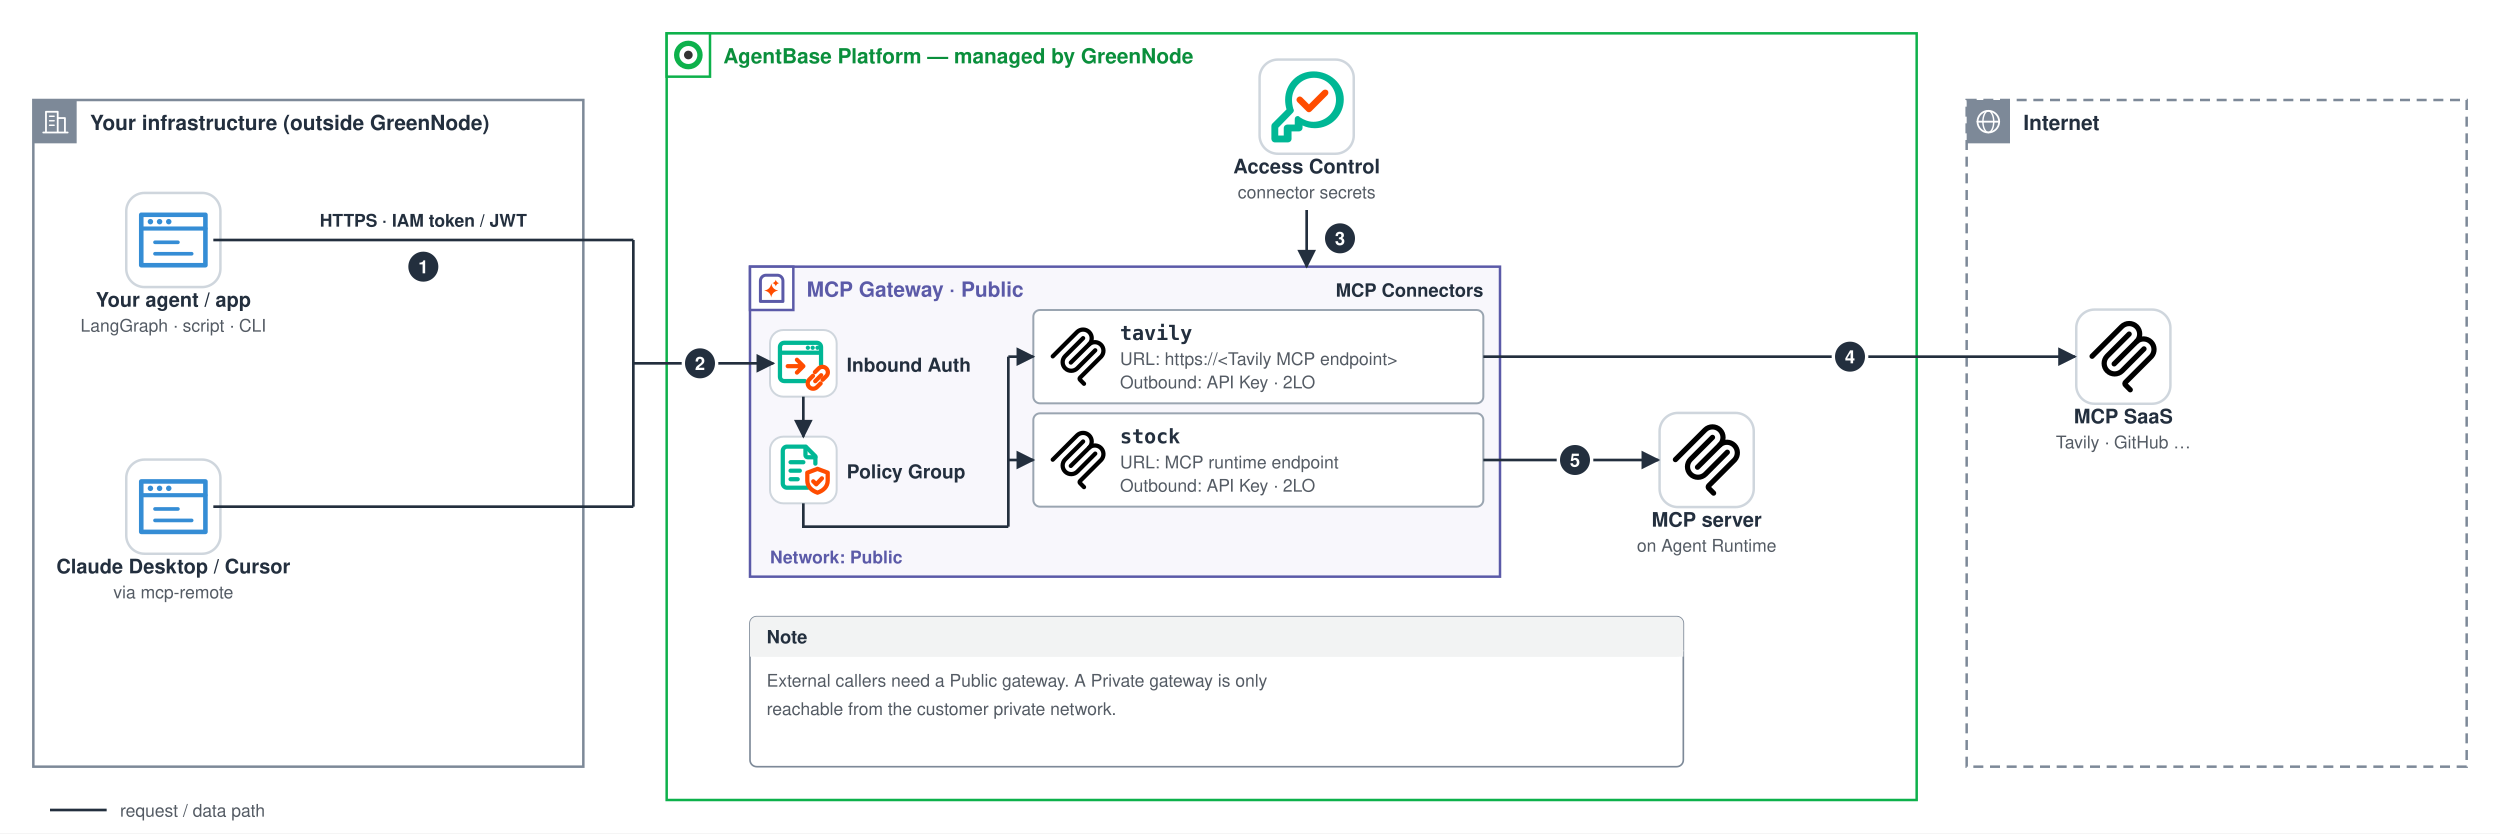
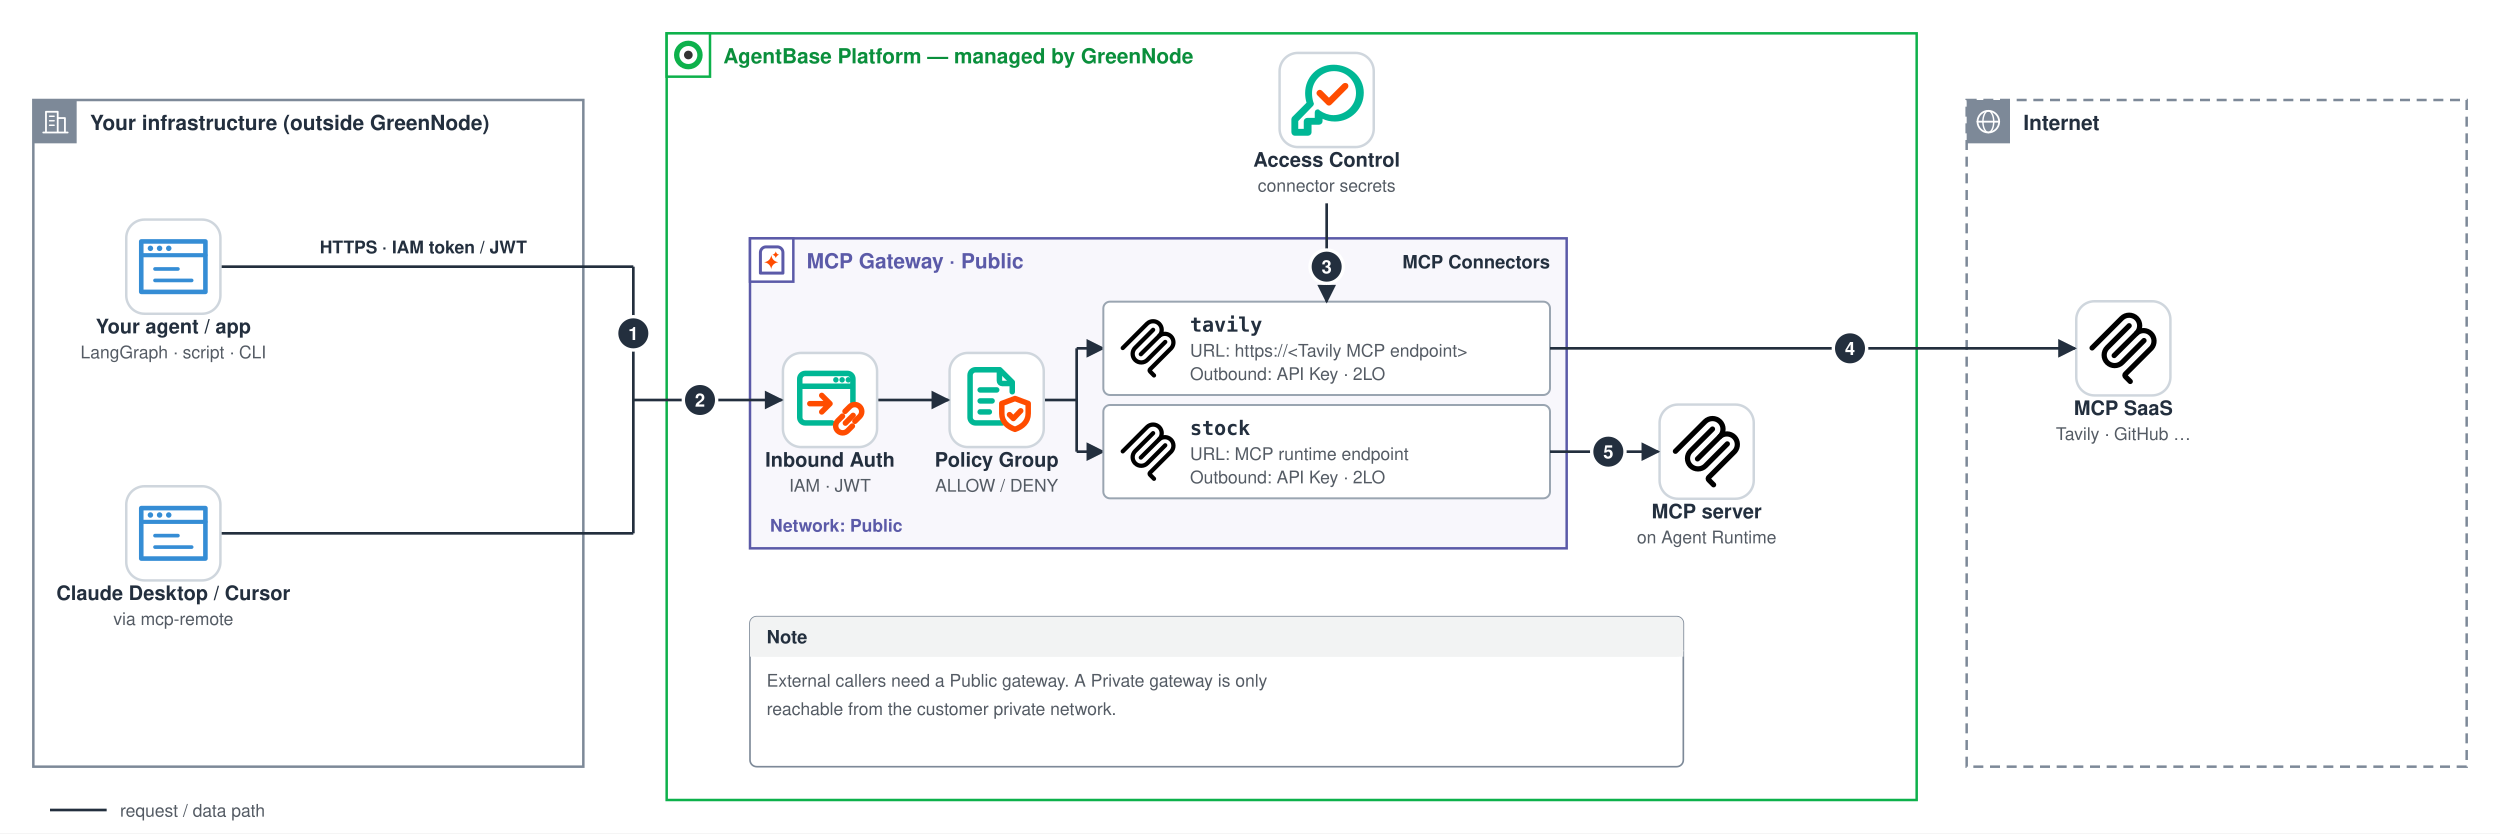
<svg xmlns="http://www.w3.org/2000/svg" xmlns:xlink="http://www.w3.org/1999/xlink" width="1500" height="500" viewBox="0 0 1500 500" font-family="Helvetica Neue,Helvetica,Arial,sans-serif" role="img" aria-label="BYO agent architecture: an agent or app running outside AgentBase calls a Public MCP Gateway with an IAM token or JWT; the gateway checks policy, takes connector secrets from Access Control and calls the MCP servers">
  <rect width="1500" height="500" fill="#FFFFFF" />
  <defs>
    <marker id="a-ink" viewBox="0 0 10 10" refX="9" refY="5" markerWidth="7" markerHeight="7" orient="auto-start-reverse">
      <path d="M0 0L10 5L0 10z" fill="#232F3E" />
    </marker>
    <marker id="a-org" viewBox="0 0 10 10" refX="9" refY="5" markerWidth="7" markerHeight="7" orient="auto-start-reverse">
      <path d="M0 0L10 5L0 10z" fill="#FF4C00" />
    </marker>
    <marker id="a-red" viewBox="0 0 10 10" refX="9" refY="5" markerWidth="7" markerHeight="7" orient="auto-start-reverse">
      <path d="M0 0L10 5L0 10z" fill="#DD344C" />
    </marker>
    <symbol id="mcp" viewBox="60 20 1800 1800" fill="none">
      <g stroke="#000000" stroke-width="128" stroke-linecap="round" stroke-linejoin="round">
        <path d="M193 910L920 183A258 258 0 0 1 1286 548L735 1097" />
        <path d="M1103 365L565 903A258 258 0 0 0 930 1268L1467 729" />
        <path d="M1286 548A258 258 0 0 1 1650 912L1015 1547Q980 1582 1015 1617L1130 1733" />
      </g>
    </symbol>
    <symbol id="policy" viewBox="0 0 20 20" fill="none">
      <path d="M11.5 16.25H4.25c-0.83 0-1.5-0.67-1.5-1.5V3.25c0-0.83 0.67-1.5 1.5-1.5h6.6l3.4 3.4v2.6" stroke="#00B795" stroke-width="1.5" stroke-linecap="round" stroke-linejoin="round" />
      <path d="M10.75 1.9v2.85c0 0.41 0.34 0.75 0.75 0.75h2.75" stroke="#00B795" stroke-width="1.5" stroke-linecap="round" stroke-linejoin="round" />
      <path d="M5.5 7.25h4.5M5.5 10.25h3.25M5.5 13.25h2.5" stroke="#00B795" stroke-width="1.5" stroke-linecap="round" />
      <path d="M15 9.6l3.6 1.35v2.75c0 2.25-1.6 3.6-3.6 4.3c-2-0.7-3.6-2.05-3.6-4.3v-2.75z" fill="#FFFFFF" stroke="#FF4C00" stroke-width="1.5" stroke-linejoin="round" />
      <path d="M13.5 14l1.05 1.05l2-2.1" stroke="#FF4C00" stroke-width="1.5" stroke-linecap="round" stroke-linejoin="round" />
    </symbol>
    <symbol id="mcp-gateway" viewBox="0 0 16 16" fill="none">
      <path fill="#5B5AA8" d="M11,0.2H5C2.9,0.2,1.2,1.9,1.2,4v11c0,0.4,0.3,0.8,0.8,0.8h12c0.4,0,0.8-0.3,0.8-0.8V4C14.8,1.9,13.1,0.2,11,0.2z M13.2,14.2H2.8V4c0-1.2,1-2.2,2.2-2.2h6c1.2,0,2.2,1,2.2,2.2V14.2z" />
      <path fill="#FF4C00" d="M11.5,9.2l-0.4,0.1c-1.7,0.3-3,1.6-3.3,3.3L7.8,13l-0.1-0.4c-0.3-1.7-1.6-3-3.3-3.3L4,9.2l0.4-0.1c1.7-0.3,3-1.6,3.3-3.3l0.1-0.4l0.1,0.4c0.3,1.7,1.6,3,3.3,3.3L11.5,9.2z" />
      <path fill="#FF4C00" d="M12,5.2c-0.9,0.2-1.6,0.9-1.8,1.8c-0.2-0.9-0.9-1.6-1.8-1.8c0.9-0.2,1.6-0.9,1.8-1.8C10.4,4.4,11.1,5.1,12,5.2z" />
    </symbol>
    <symbol id="inbound-auth" viewBox="0 0 20 20" fill="none">
      <path d="M16.25 10.5V4.25c0-0.83-0.67-1.5-1.5-1.5H3.25c-0.83 0-1.5 0.67-1.5 1.5v10.5c0 0.83 0.67 1.5 1.5 1.5h7.25" stroke="#00B795" stroke-width="1.5" stroke-linecap="round" stroke-linejoin="round" />
      <path d="M1.75 6.25h14.5" stroke="#00B795" stroke-width="1.5" />
      <circle cx="11.6" cy="4.5" r="0.75" fill="#00B795" />
      <circle cx="13.3" cy="4.5" r="0.75" fill="#00B795" />
      <circle cx="15" cy="4.5" r="0.75" fill="#00B795" />
      <path d="M4.5 11h5.25M7.75 8.75L10 11l-2.25 2.25" stroke="#FF4C00" stroke-width="1.5" stroke-linecap="round" stroke-linejoin="round" />
      <g stroke="#FF4C00" stroke-width="1.5" stroke-linecap="round">
        <path d="M14.1 13.1l1.3-1.3a1.9 1.9 0 0 1 2.7 2.7l-1.3 1.3" />
        <path d="M16.1 17.1l-1.3 1.3a1.9 1.9 0 0 1 -2.7-2.7l1.3-1.3" />
        <path d="M14.2 16.3l2.1-2.1" />
      </g>
    </symbol>
    <symbol id="access-control" viewBox="0 0 16 16" fill="none">
      <path fill="#00B795" d="M9.5,0.3C6,0.3,3.3,3,3.3,6.5c0,0.7,0.1,1.4,0.3,2.1l-3.1,3.1c-0.1,0.1-0.2,0.3-0.2,0.5V15c0,0.4,0.3,0.8,0.8,0.8h2.8c0.4,0,0.8-0.3,0.8-0.8v-1.6h1.6c0.4,0,0.8-0.3,0.8-0.8v-0.5c0.8,0.4,1.7,0.6,2.7,0.6c3.5,0,6.3-2.8,6.3-6.3S13,0.3,9.5,0.3z M9.5,11.3c-1.1,0-2.1-0.4-3-1C6.3,10,6,10,5.8,10.1c-0.3,0.1-0.4,0.4-0.4,0.7v1.1H3.8c-0.4,0-0.8,0.3-0.8,0.8v1.6H1.8v-1.7L5,9.3c0.2-0.2,0.3-0.6,0.1-0.8C4.9,7.8,4.8,7.2,4.8,6.5c0-2.6,2.1-4.8,4.8-4.8s4.8,2.1,4.8,4.8S12.1,11.3,9.5,11.3z" />
      <path fill="#FF4C00" d="M12.5,5.5L9,9C8.7,9.3,8.3,9.3,8,9L6,7C5.7,6.7,5.7,6.3,6,6C6.3,5.7,6.7,5.7,7,6l1.5,1.5l3-3c0.3-0.3,0.8-0.3,1.1,0C12.8,4.8,12.8,5.2,12.5,5.5z" />
    </symbol>
  </defs>
  <rect x="20" y="60" width="330" height="400" fill="none" stroke="#7D8998" stroke-width="1.5" />
  <rect x="20" y="60" width="26" height="26" fill="#7D8998" />
  <g transform="translate(20 60) scale(0.5417)">
    <path d="M14 36V13h13v23M27 20h8v16M11 36h27" fill="none" stroke="#FFFFFF" stroke-width="2" stroke-linecap="round" stroke-linejoin="round" />
    <path d="M18 18h5M18 23h5M18 28h5" fill="none" stroke="#FFFFFF" stroke-width="1.6" stroke-linecap="round" stroke-linejoin="round" />
  </g>
  <text x="54" y="78" font-size="12.5" font-weight="700" fill="#232F3E" text-anchor="start">Your infrastructure (outside GreenNode)</text>
-   <rect x="75.75" y="115.75" width="56.5" height="56.5" rx="11" fill="#FFFFFF" stroke="#CFD6DD" stroke-width="1.5" />
-   <g transform="translate(104 144) scale(1.375) translate(-104 -144)">
-     <path d="M90 133h28v22h-28z" fill="none" stroke="#358DD5" stroke-width="2" stroke-linecap="round" stroke-linejoin="round" />
-     <path d="M90 139h28" fill="none" stroke="#358DD5" stroke-width="1.8" stroke-linecap="round" stroke-linejoin="round" />
-     <circle cx="94" cy="136" r="1.2" fill="#358DD5" />
-     <circle cx="98" cy="136" r="1.2" fill="#358DD5" />
-     <circle cx="102" cy="136" r="1.2" fill="#358DD5" />
-     <path d="M96 145h10M96 150h16" fill="none" stroke="#358DD5" stroke-width="1.6" stroke-linecap="round" stroke-linejoin="round" />
+   <rect x="75.75" y="131.75" width="56.5" height="56.5" rx="11" fill="#FFFFFF" stroke="#CFD6DD" stroke-width="1.5" />
+   <g transform="translate(104 160) scale(1.375) translate(-104 -160)">
+     <path d="M90 149h28v22h-28z" fill="none" stroke="#358DD5" stroke-width="2" stroke-linecap="round" stroke-linejoin="round" />
+     <path d="M90 155h28" fill="none" stroke="#358DD5" stroke-width="1.8" stroke-linecap="round" stroke-linejoin="round" />
+     <circle cx="94" cy="152" r="1.2" fill="#358DD5" />
+     <circle cx="98" cy="152" r="1.2" fill="#358DD5" />
+     <circle cx="102" cy="152" r="1.2" fill="#358DD5" />
+     <path d="M96 161h10M96 166h16" fill="none" stroke="#358DD5" stroke-width="1.6" stroke-linecap="round" stroke-linejoin="round" />
  </g>
-   <text x="104" y="184" font-size="12" font-weight="700" fill="#232F3E" text-anchor="middle">Your agent / app</text>
-   <text x="104" y="199" font-size="10.5" font-weight="400" fill="#545B64" text-anchor="middle">LangGraph · script · CLI</text>
-   <rect x="75.75" y="275.75" width="56.5" height="56.5" rx="11" fill="#FFFFFF" stroke="#CFD6DD" stroke-width="1.5" />
-   <g transform="translate(104 304) scale(1.375) translate(-104 -304)">
-     <path d="M90 293h28v22h-28z" fill="none" stroke="#358DD5" stroke-width="2" stroke-linecap="round" stroke-linejoin="round" />
-     <path d="M90 299h28" fill="none" stroke="#358DD5" stroke-width="1.8" stroke-linecap="round" stroke-linejoin="round" />
-     <circle cx="94" cy="296" r="1.2" fill="#358DD5" />
-     <circle cx="98" cy="296" r="1.2" fill="#358DD5" />
-     <circle cx="102" cy="296" r="1.2" fill="#358DD5" />
-     <path d="M96 305h10M96 310h16" fill="none" stroke="#358DD5" stroke-width="1.6" stroke-linecap="round" stroke-linejoin="round" />
+   <text x="104" y="200" font-size="12" font-weight="700" fill="#232F3E" text-anchor="middle">Your agent / app</text>
+   <text x="104" y="215" font-size="10.5" font-weight="400" fill="#545B64" text-anchor="middle">LangGraph · script · CLI</text>
+   <rect x="75.75" y="291.75" width="56.5" height="56.5" rx="11" fill="#FFFFFF" stroke="#CFD6DD" stroke-width="1.5" />
+   <g transform="translate(104 320) scale(1.375) translate(-104 -320)">
+     <path d="M90 309h28v22h-28z" fill="none" stroke="#358DD5" stroke-width="2" stroke-linecap="round" stroke-linejoin="round" />
+     <path d="M90 315h28" fill="none" stroke="#358DD5" stroke-width="1.8" stroke-linecap="round" stroke-linejoin="round" />
+     <circle cx="94" cy="312" r="1.2" fill="#358DD5" />
+     <circle cx="98" cy="312" r="1.2" fill="#358DD5" />
+     <circle cx="102" cy="312" r="1.2" fill="#358DD5" />
+     <path d="M96 321h10M96 326h16" fill="none" stroke="#358DD5" stroke-width="1.6" stroke-linecap="round" stroke-linejoin="round" />
  </g>
-   <text x="104" y="344" font-size="12" font-weight="700" fill="#232F3E" text-anchor="middle">Claude Desktop / Cursor</text>
-   <text x="104" y="359" font-size="10.5" font-weight="400" fill="#545B64" text-anchor="middle">via mcp-remote</text>
+   <text x="104" y="360" font-size="12" font-weight="700" fill="#232F3E" text-anchor="middle">Claude Desktop / Cursor</text>
+   <text x="104" y="375" font-size="10.5" font-weight="400" fill="#545B64" text-anchor="middle">via mcp-remote</text>
  <rect x="400" y="20" width="750" height="460" fill="none" stroke="#0DB14B" stroke-width="1.5" />
  <rect x="400" y="20" width="26" height="26" fill="#FFFFFF" stroke="#0DB14B" stroke-width="1.5" />
  <circle cx="413" cy="33" r="7" fill="none" stroke="#0DB14B" stroke-width="3.2" />
  <circle cx="413" cy="33" r="2.6" fill="#333333" />
  <text x="434" y="38" font-size="12.5" font-weight="700" fill="#0A8F3C" text-anchor="start">AgentBase Platform — managed by GreenNode</text>
-   <rect x="755.75" y="35.75" width="56.5" height="56.5" rx="11" fill="#FFFFFF" stroke="#CFD6DD" stroke-width="1.5" />
-   <use href="#access-control" xlink:href="#access-control" x="762" y="42" width="44" height="44" />
-   <text x="784" y="104" font-size="12" font-weight="700" fill="#232F3E" text-anchor="middle">Access Control</text>
-   <text x="784" y="119" font-size="10.5" font-weight="400" fill="#545B64" text-anchor="middle">connector secrets</text>
-   <rect x="450" y="160" width="450" height="186" fill="#F8F7FC" stroke="#5B5AA8" stroke-width="1.5" />
-   <rect x="450" y="160" width="26" height="26" fill="#FFFFFF" stroke="#5B5AA8" stroke-width="1.5" />
-   <use href="#mcp-gateway" xlink:href="#mcp-gateway" x="454" y="164" width="18" height="18" />
-   <text x="484" y="178" font-size="12.5" font-weight="700" fill="#5B5AA8" text-anchor="start">MCP Gateway · Public</text>
-   <text x="890" y="178" font-size="11" font-weight="700" fill="#232F3E" text-anchor="end">MCP Connectors</text>
-   <rect x="462" y="198" width="40" height="40" rx="8" fill="#FFFFFF" stroke="#CFD6DD" stroke-width="1.2" />
-   <use href="#inbound-auth" xlink:href="#inbound-auth" x="465" y="201" width="34" height="34" />
-   <text x="508" y="223" font-size="11.5" font-weight="700" fill="#232F3E" text-anchor="start">Inbound Auth</text>
-   <rect x="462" y="262" width="40" height="40" rx="8" fill="#FFFFFF" stroke="#CFD6DD" stroke-width="1.2" />
-   <use href="#policy" xlink:href="#policy" x="465" y="265" width="34" height="34" />
-   <text x="508" y="287" font-size="11.5" font-weight="700" fill="#232F3E" text-anchor="start">Policy Group</text>
-   <polyline points="482,238 482,262" fill="none" stroke="#232F3E" stroke-width="1.6" stroke-linejoin="round" marker-end="url(#a-ink)" />
-   <text x="462" y="338" font-size="10.5" font-weight="600" fill="#5B5AA8" text-anchor="start">Network: Public</text>
-   <rect x="620" y="186" width="270" height="56" rx="4" fill="#FFFFFF" stroke="#9AA5B1" stroke-width="1.2" />
-   <use href="#mcp" xlink:href="#mcp" x="629" y="196" width="36" height="36" />
-   <text x="672" y="204" font-size="12" font-weight="700" fill="#232F3E" font-family="Menlo,Consolas,monospace">tavily</text>
-   <text x="672" y="219" font-size="10.5" font-weight="400" fill="#545B64" text-anchor="start">URL: https://&lt;Tavily MCP endpoint&gt;</text>
-   <text x="672" y="233" font-size="10.5" font-weight="400" fill="#545B64" text-anchor="start">Outbound: API Key · 2LO</text>
-   <rect x="620" y="248" width="270" height="56" rx="4" fill="#FFFFFF" stroke="#9AA5B1" stroke-width="1.2" />
-   <use href="#mcp" xlink:href="#mcp" x="629" y="258" width="36" height="36" />
-   <text x="672" y="266" font-size="12" font-weight="700" fill="#232F3E" font-family="Menlo,Consolas,monospace">stock</text>
-   <text x="672" y="281" font-size="10.5" font-weight="400" fill="#545B64" text-anchor="start">URL: MCP runtime endpoint</text>
-   <text x="672" y="295" font-size="10.5" font-weight="400" fill="#545B64" text-anchor="start">Outbound: API Key · 2LO</text>
-   <polyline points="482,302 482,316 605,316" fill="none" stroke="#232F3E" stroke-width="1.6" />
-   <polyline points="605,214 605,316" fill="none" stroke="#232F3E" stroke-width="1.6" />
-   <polyline points="605,214 620,214" fill="none" stroke="#232F3E" stroke-width="1.6" stroke-linejoin="round" marker-end="url(#a-ink)" />
-   <polyline points="605,276 620,276" fill="none" stroke="#232F3E" stroke-width="1.6" stroke-linejoin="round" marker-end="url(#a-ink)" />
-   <rect x="995.75" y="247.75" width="56.5" height="56.5" rx="11" fill="#FFFFFF" stroke="#CFD6DD" stroke-width="1.5" />
-   <use href="#mcp" xlink:href="#mcp" x="1002" y="254" width="44" height="44" />
-   <text x="1024" y="316" font-size="12" font-weight="700" fill="#232F3E" text-anchor="middle">MCP server</text>
-   <text x="1024" y="331" font-size="10.5" font-weight="400" fill="#545B64" text-anchor="middle">on Agent Runtime</text>
+   <rect x="450" y="143" width="490" height="186" fill="#F8F7FC" stroke="#5B5AA8" stroke-width="1.5" />
+   <rect x="450" y="143" width="26" height="26" fill="#FFFFFF" stroke="#5B5AA8" stroke-width="1.5" />
+   <use href="#mcp-gateway" xlink:href="#mcp-gateway" x="454" y="147" width="18" height="18" />
+   <text x="484" y="161" font-size="12.5" font-weight="700" fill="#5B5AA8" text-anchor="start">MCP Gateway · Public</text>
+   <text x="930" y="161" font-size="11" font-weight="700" fill="#232F3E" text-anchor="end">MCP Connectors</text>
+   <rect x="469.75" y="211.75" width="56.5" height="56.5" rx="11" fill="#FFFFFF" stroke="#CFD6DD" stroke-width="1.5" />
+   <use href="#inbound-auth" xlink:href="#inbound-auth" x="476" y="218" width="44" height="44" />
+   <text x="498" y="280" font-size="12" font-weight="700" fill="#232F3E" text-anchor="middle">Inbound Auth</text>
+   <text x="498" y="295" font-size="10.5" font-weight="400" fill="#545B64" text-anchor="middle">IAM · JWT</text>
+   <rect x="569.75" y="211.75" width="56.5" height="56.5" rx="11" fill="#FFFFFF" stroke="#CFD6DD" stroke-width="1.5" />
+   <use href="#policy" xlink:href="#policy" x="576" y="218" width="44" height="44" />
+   <text x="598" y="280" font-size="12" font-weight="700" fill="#232F3E" text-anchor="middle">Policy Group</text>
+   <text x="598" y="295" font-size="10.5" font-weight="400" fill="#545B64" text-anchor="middle">ALLOW / DENY</text>
+   <polyline points="527,240 569,240" fill="none" stroke="#232F3E" stroke-width="1.6" stroke-linejoin="round" marker-end="url(#a-ink)" />
+   <polyline points="627,240 646,240" fill="none" stroke="#232F3E" stroke-width="1.6" stroke-linejoin="round" />
+   <polyline points="646,209 646,271" fill="none" stroke="#232F3E" stroke-width="1.6" />
+   <polyline points="646,209 662,209" fill="none" stroke="#232F3E" stroke-width="1.6" stroke-linejoin="round" marker-end="url(#a-ink)" />
+   <polyline points="646,271 662,271" fill="none" stroke="#232F3E" stroke-width="1.6" stroke-linejoin="round" marker-end="url(#a-ink)" />
+   <rect x="662" y="181" width="268" height="56" rx="4" fill="#FFFFFF" stroke="#9AA5B1" stroke-width="1.2" />
+   <use href="#mcp" xlink:href="#mcp" x="671" y="191" width="36" height="36" />
+   <text x="714" y="199" font-size="12" font-weight="700" fill="#232F3E" font-family="Menlo,Consolas,monospace">tavily</text>
+   <text x="714" y="214" font-size="10.5" font-weight="400" fill="#545B64" text-anchor="start">URL: https://&lt;Tavily MCP endpoint&gt;</text>
+   <text x="714" y="228" font-size="10.5" font-weight="400" fill="#545B64" text-anchor="start">Outbound: API Key · 2LO</text>
+   <rect x="662" y="243" width="268" height="56" rx="4" fill="#FFFFFF" stroke="#9AA5B1" stroke-width="1.2" />
+   <use href="#mcp" xlink:href="#mcp" x="671" y="253" width="36" height="36" />
+   <text x="714" y="261" font-size="12" font-weight="700" fill="#232F3E" font-family="Menlo,Consolas,monospace">stock</text>
+   <text x="714" y="276" font-size="10.5" font-weight="400" fill="#545B64" text-anchor="start">URL: MCP runtime endpoint</text>
+   <text x="714" y="290" font-size="10.5" font-weight="400" fill="#545B64" text-anchor="start">Outbound: API Key · 2LO</text>
+   <text x="462" y="319" font-size="10.5" font-weight="600" fill="#5B5AA8" text-anchor="start">Network: Public</text>
+   <rect x="767.75" y="31.75" width="56.5" height="56.5" rx="11" fill="#FFFFFF" stroke="#CFD6DD" stroke-width="1.5" />
+   <use href="#access-control" xlink:href="#access-control" x="774" y="38" width="44" height="44" />
+   <text x="796" y="100" font-size="12" font-weight="700" fill="#232F3E" text-anchor="middle">Access Control</text>
+   <text x="796" y="115" font-size="10.5" font-weight="400" fill="#545B64" text-anchor="middle">connector secrets</text>
+   <rect x="995.75" y="242.75" width="56.5" height="56.5" rx="11" fill="#FFFFFF" stroke="#CFD6DD" stroke-width="1.5" />
+   <use href="#mcp" xlink:href="#mcp" x="1002" y="249" width="44" height="44" />
+   <text x="1024" y="311" font-size="12" font-weight="700" fill="#232F3E" text-anchor="middle">MCP server</text>
+   <text x="1024" y="326" font-size="10.5" font-weight="400" fill="#545B64" text-anchor="middle">on Agent Runtime</text>
  <rect x="1180" y="60" width="300" height="400" fill="none" stroke="#7D8998" stroke-width="1.5" stroke-dasharray="6 4" />
  <rect x="1180" y="60" width="26" height="26" fill="#7D8998" />
  <g transform="translate(1180 60) scale(0.5417)">
    <circle cx="24" cy="24" r="12" fill="none" stroke="#FFFFFF" stroke-width="2" />
    <path d="M12 24h24" fill="none" stroke="#FFFFFF" stroke-width="2" stroke-linecap="round" stroke-linejoin="round" />
    <path d="M24 12a6 12 0 0 0 0 24a6 12 0 0 0 0 -24" fill="none" stroke="#FFFFFF" stroke-width="1.6" stroke-linecap="round" stroke-linejoin="round" />
  </g>
  <text x="1214" y="78" font-size="12.5" font-weight="700" fill="#232F3E" text-anchor="start">Internet</text>
-   <rect x="1245.75" y="185.75" width="56.5" height="56.5" rx="11" fill="#FFFFFF" stroke="#CFD6DD" stroke-width="1.5" />
-   <use href="#mcp" xlink:href="#mcp" x="1252" y="192" width="44" height="44" />
-   <text x="1274" y="254" font-size="12" font-weight="700" fill="#232F3E" text-anchor="middle">MCP SaaS</text>
-   <text x="1274" y="269" font-size="10.5" font-weight="400" fill="#545B64" text-anchor="middle">Tavily · GitHub …</text>
+   <rect x="1245.75" y="180.75" width="56.5" height="56.5" rx="11" fill="#FFFFFF" stroke="#CFD6DD" stroke-width="1.5" />
+   <use href="#mcp" xlink:href="#mcp" x="1252" y="187" width="44" height="44" />
+   <text x="1274" y="249" font-size="12" font-weight="700" fill="#232F3E" text-anchor="middle">MCP SaaS</text>
+   <text x="1274" y="264" font-size="10.5" font-weight="400" fill="#545B64" text-anchor="middle">Tavily · GitHub …</text>
  <rect x="450" y="370" width="560" height="90" rx="4" fill="#FFFFFF" stroke="#7D8998" stroke-width="1" />
  <rect x="450" y="370" width="560" height="24" rx="4" fill="#F2F3F3" />
  <rect x="450" y="390" width="560" height="4" fill="#F2F3F3" />
  <text x="460" y="386" font-size="11" font-weight="700" fill="#232F3E" text-anchor="start">Note</text>
  <text x="460" y="412" font-size="10.5" font-weight="400" fill="#545B64" text-anchor="start">External callers need a Public gateway. A Private gateway is only</text>
  <text x="460" y="429" font-size="10.5" font-weight="400" fill="#545B64" text-anchor="start">reachable from the customer private network.</text>
-   <polyline points="128,144 380,144" fill="none" stroke="#232F3E" stroke-width="1.6" />
-   <polyline points="128,304 380,304" fill="none" stroke="#232F3E" stroke-width="1.6" />
-   <polyline points="380,144 380,304" fill="none" stroke="#232F3E" stroke-width="1.6" />
-   <polyline points="380,218 464,218" fill="none" stroke="#232F3E" stroke-width="1.6" stroke-linejoin="round" marker-end="url(#a-ink)" />
-   <text x="254" y="136" font-size="10.5" font-weight="600" fill="#232F3E" text-anchor="middle" style="paint-order:stroke;stroke:#FFFFFF;stroke-width:4px;stroke-linejoin:round">HTTPS · IAM token / JWT</text>
-   <polyline points="784,126 784,160" fill="none" stroke="#232F3E" stroke-width="1.6" stroke-linejoin="round" marker-end="url(#a-ink)" />
-   <polyline points="890,214 1245,214" fill="none" stroke="#232F3E" stroke-width="1.6" stroke-linejoin="round" marker-end="url(#a-ink)" />
-   <polyline points="890,276 995,276" fill="none" stroke="#232F3E" stroke-width="1.6" stroke-linejoin="round" marker-end="url(#a-ink)" />
-   <circle cx="254" cy="160" r="10" fill="#232F3E" stroke="#FFFFFF" stroke-width="2" />
-   <text x="254" y="164" font-size="11" font-weight="700" fill="#FFFFFF" text-anchor="middle">1</text>
-   <circle cx="420" cy="218" r="10" fill="#232F3E" stroke="#FFFFFF" stroke-width="2" />
-   <text x="420" y="222" font-size="11" font-weight="700" fill="#FFFFFF" text-anchor="middle">2</text>
-   <circle cx="804" cy="143" r="10" fill="#232F3E" stroke="#FFFFFF" stroke-width="2" />
-   <text x="804" y="147" font-size="11" font-weight="700" fill="#FFFFFF" text-anchor="middle">3</text>
-   <circle cx="1110" cy="214" r="10" fill="#232F3E" stroke="#FFFFFF" stroke-width="2" />
-   <text x="1110" y="218" font-size="11" font-weight="700" fill="#FFFFFF" text-anchor="middle">4</text>
-   <circle cx="945" cy="276" r="10" fill="#232F3E" stroke="#FFFFFF" stroke-width="2" />
-   <text x="945" y="280" font-size="11" font-weight="700" fill="#FFFFFF" text-anchor="middle">5</text>
+   <polyline points="133,160 380,160" fill="none" stroke="#232F3E" stroke-width="1.6" stroke-linejoin="round" />
+   <polyline points="133,320 380,320" fill="none" stroke="#232F3E" stroke-width="1.6" stroke-linejoin="round" />
+   <polyline points="380,160 380,320" fill="none" stroke="#232F3E" stroke-width="1.6" />
+   <polyline points="380,240 469,240" fill="none" stroke="#232F3E" stroke-width="1.6" stroke-linejoin="round" marker-end="url(#a-ink)" />
+   <text x="254" y="152" font-size="10.5" font-weight="600" fill="#232F3E" text-anchor="middle" style="paint-order:stroke;stroke:#FFFFFF;stroke-width:4px;stroke-linejoin:round">HTTPS · IAM token / JWT</text>
+   <polyline points="796,122 796,181" fill="none" stroke="#232F3E" stroke-width="1.6" stroke-linejoin="round" marker-end="url(#a-ink)" />
+   <polyline points="930,209 1245,209" fill="none" stroke="#232F3E" stroke-width="1.6" stroke-linejoin="round" marker-end="url(#a-ink)" />
+   <polyline points="930,271 995,271" fill="none" stroke="#232F3E" stroke-width="1.6" stroke-linejoin="round" marker-end="url(#a-ink)" />
+   <circle cx="380" cy="200" r="10" fill="#232F3E" stroke="#FFFFFF" stroke-width="2" />
+   <text x="380" y="204" font-size="11" font-weight="700" fill="#FFFFFF" text-anchor="middle">1</text>
+   <circle cx="420" cy="240" r="10" fill="#232F3E" stroke="#FFFFFF" stroke-width="2" />
+   <text x="420" y="244" font-size="11" font-weight="700" fill="#FFFFFF" text-anchor="middle">2</text>
+   <circle cx="796" cy="160" r="10" fill="#232F3E" stroke="#FFFFFF" stroke-width="2" />
+   <text x="796" y="164" font-size="11" font-weight="700" fill="#FFFFFF" text-anchor="middle">3</text>
+   <circle cx="1110" cy="209" r="10" fill="#232F3E" stroke="#FFFFFF" stroke-width="2" />
+   <text x="1110" y="213" font-size="11" font-weight="700" fill="#FFFFFF" text-anchor="middle">4</text>
+   <circle cx="965" cy="271" r="10" fill="#232F3E" stroke="#FFFFFF" stroke-width="2" />
+   <text x="965" y="275" font-size="11" font-weight="700" fill="#FFFFFF" text-anchor="middle">5</text>
  <line x1="30" y1="486" x2="64" y2="486" stroke="#232F3E" stroke-width="1.6" />
  <text x="72" y="490" font-size="10.5" font-weight="400" fill="#545B64" text-anchor="start">request / data path</text>
</svg>
